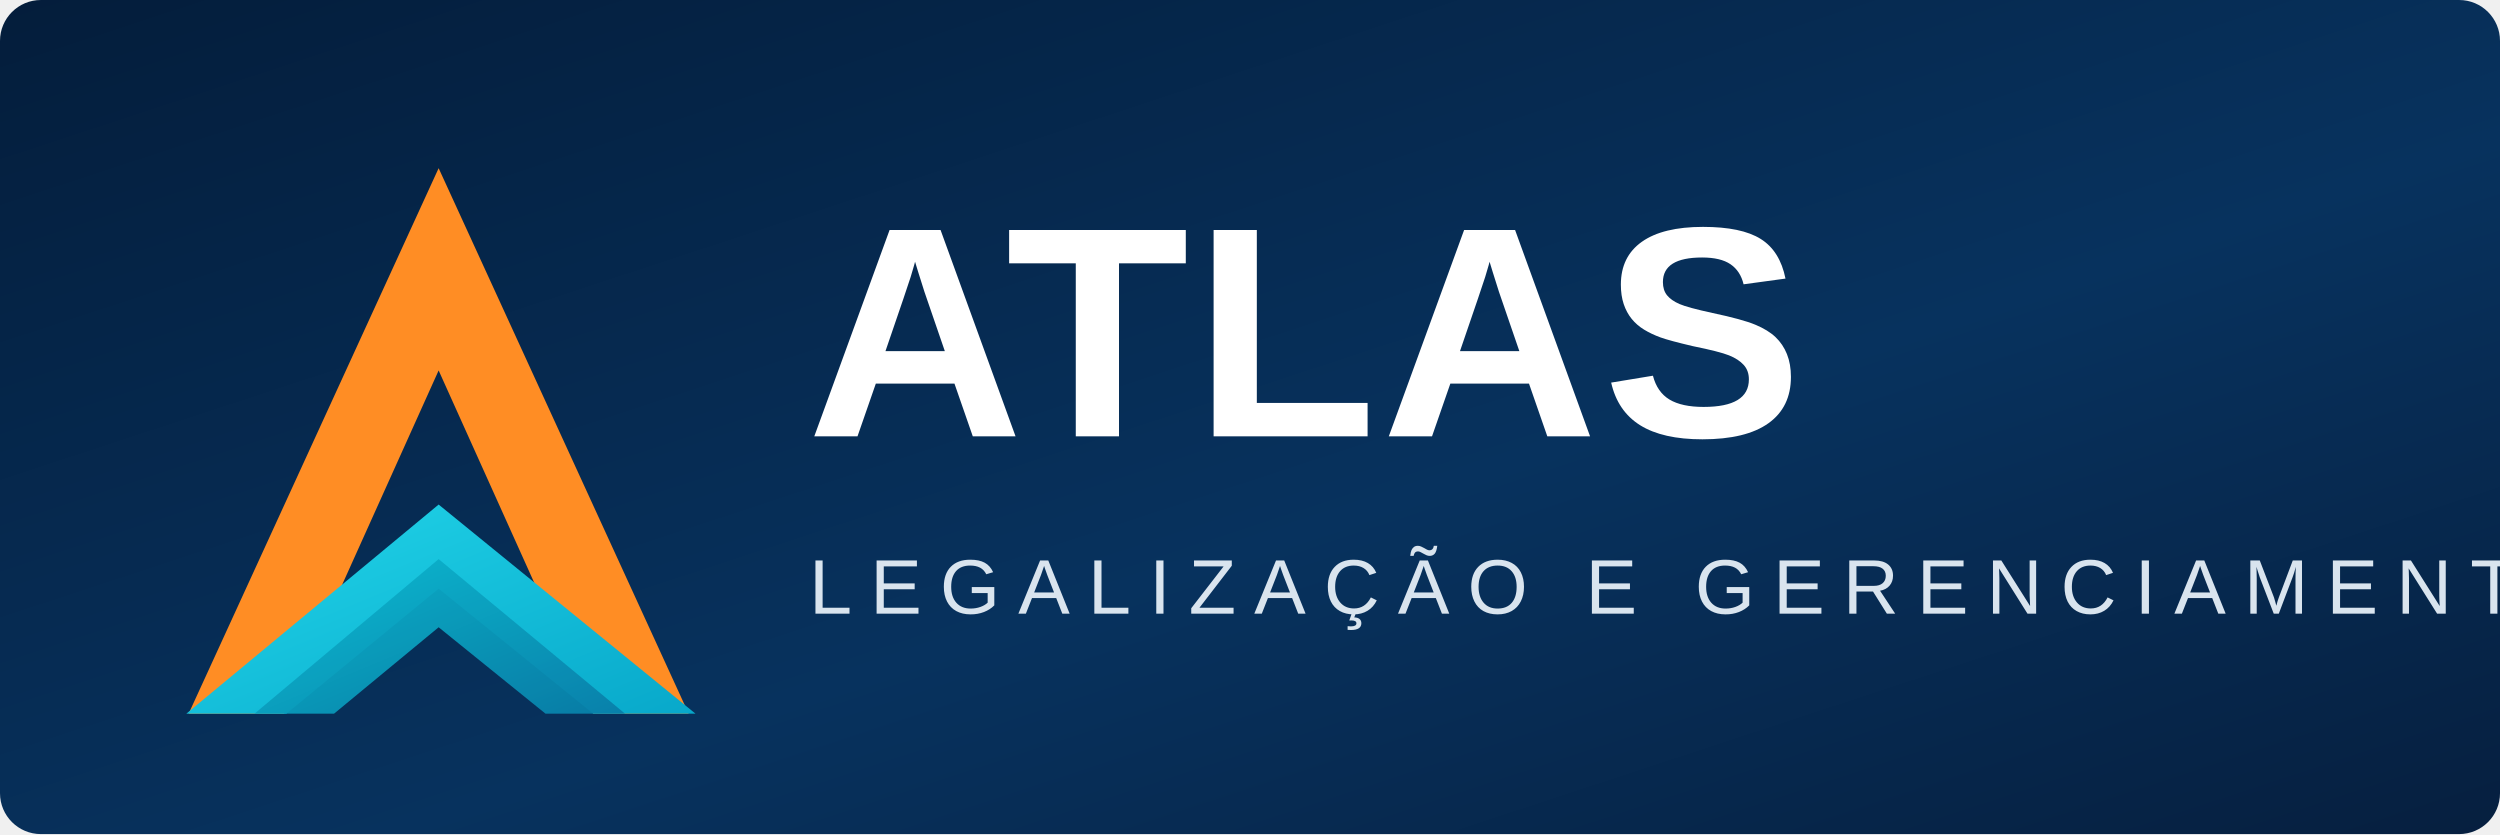
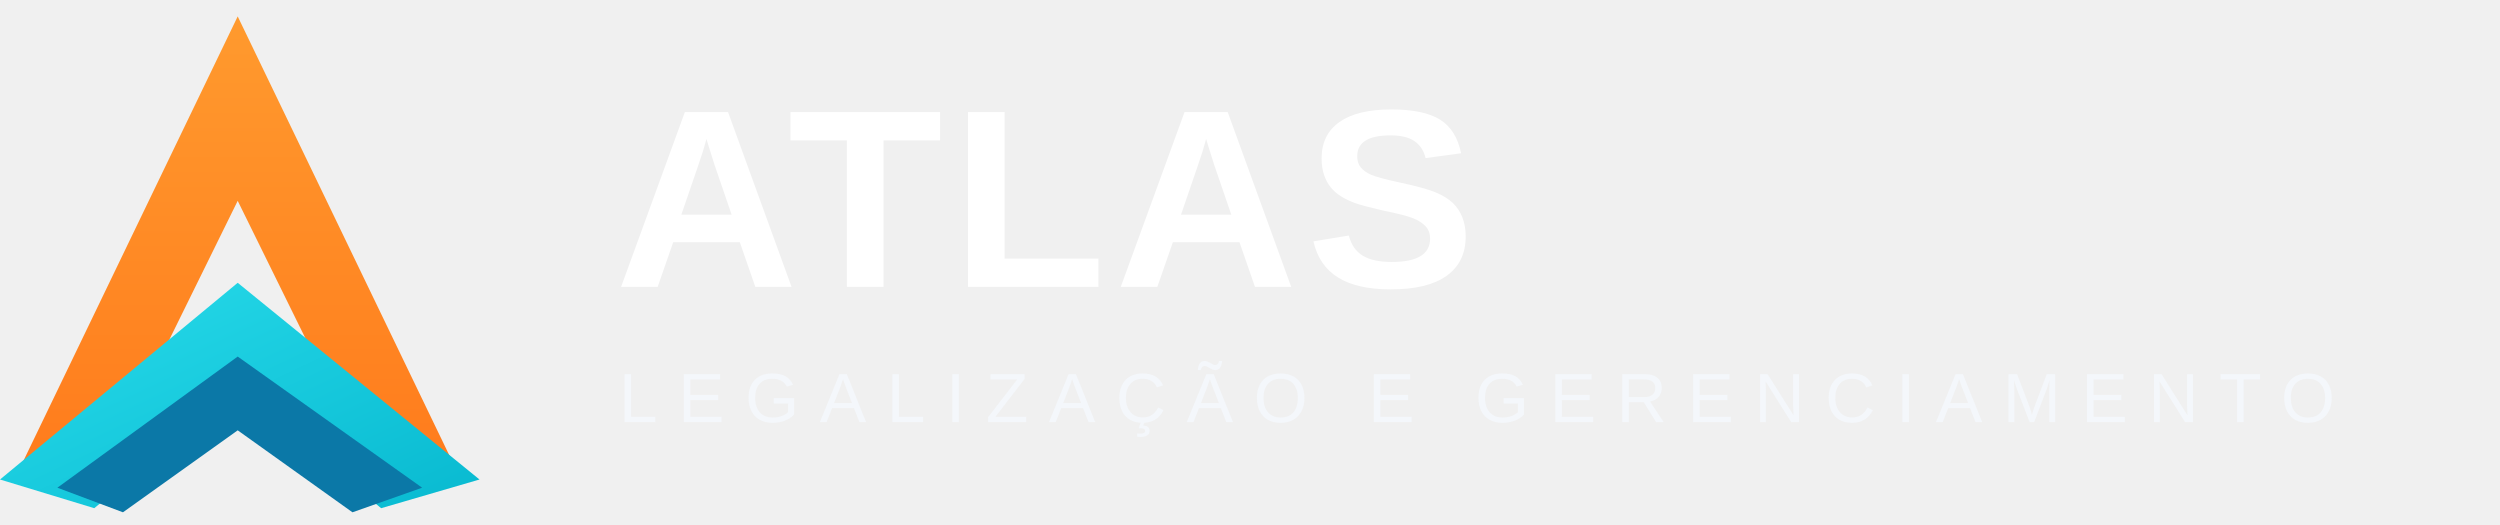
- <svg xmlns="http://www.w3.org/2000/svg" viewBox="0 0 1100 367" role="img" aria-label="ATLAS Legalização e Gerenciamento">
+ <svg xmlns="http://www.w3.org/2000/svg" viewBox="0 0 610 128" role="img" aria-label="ATLAS Legalização e Gerenciamento">
  <defs>
-     <linearGradient id="bg" x1="0" y1="0" x2="1" y2="1">
-       <stop offset="0" stop-color="#041d3b" />
-       <stop offset="0.58" stop-color="#07325e" />
-       <stop offset="1" stop-color="#061f3f" />
+     <linearGradient id="o" x1="0" y1="0" x2="0" y2="1">
+       <stop stop-color="#ff9a2e" />
+       <stop offset="1" stop-color="#ff7b1c" />
    </linearGradient>
-     <linearGradient id="cyan" x1="0" y1="0" x2="1" y2="1">
-       <stop offset="0" stop-color="#22d6ea" />
-       <stop offset="1" stop-color="#08a8ca" />
-     </linearGradient>
-     <linearGradient id="cyan2" x1="0" y1="0" x2="1" y2="1">
-       <stop offset="0" stop-color="#0bbbd1" />
-       <stop offset="1" stop-color="#087ea8" />
+     <linearGradient id="c" x1="0" y1="0" x2="1" y2="1">
+       <stop stop-color="#29dceb" />
+       <stop offset="1" stop-color="#08b9d0" />
    </linearGradient>
  </defs>
-   <rect width="1100" height="367" rx="18" fill="url(#bg)" />
-   <g transform="translate(78 52)">
-     <path d="M115 22 L225 262 L183 262 L115 111 L47 262 L5 262 Z" fill="#ff8d24" />
-     <path d="M4 262 L115 170 L228 262 L183 262 L115 207 L48 262 Z" fill="url(#cyan)" />
-     <path d="M34 262 L115 194 L197 262 L162 262 L115 224 L69 262 Z" fill="url(#cyan2)" opacity="0.95" />
+   <g transform="translate(0 4)">
+     <path d="M58 0 112 112H91L58 45 25 112H4Z" fill="url(#o)" />
+     <path d="M58 65 117 113 93 120 58 91 23 120 0 113Z" fill="url(#c)" />
+     <path d="M58 83 103 115 86 121 58 101 30 121 14 115Z" fill="#0b78a7" />
  </g>
-   <text x="355" y="192" fill="#ffffff" font-family="Arial,Helvetica,sans-serif" font-size="132" font-weight="800" letter-spacing="2">ATLAS</text>
-   <text x="356" y="270" fill="#d9e4ee" font-family="Arial,Helvetica,sans-serif" font-size="34" font-weight="500" letter-spacing="8">LEGALIZAÇÃO E GERENCIAMENTO</text>
+   <text x="150" y="70" fill="#ffffff" font-family="Arial,Helvetica,sans-serif" font-size="62" font-weight="700" letter-spacing="2">ATLAS</text>
+   <text x="151" y="103" fill="#f4f7fb" font-family="Arial,Helvetica,sans-serif" font-size="17" font-weight="500" letter-spacing="5">LEGALIZAÇÃO E GERENCIAMENTO</text>
</svg>
